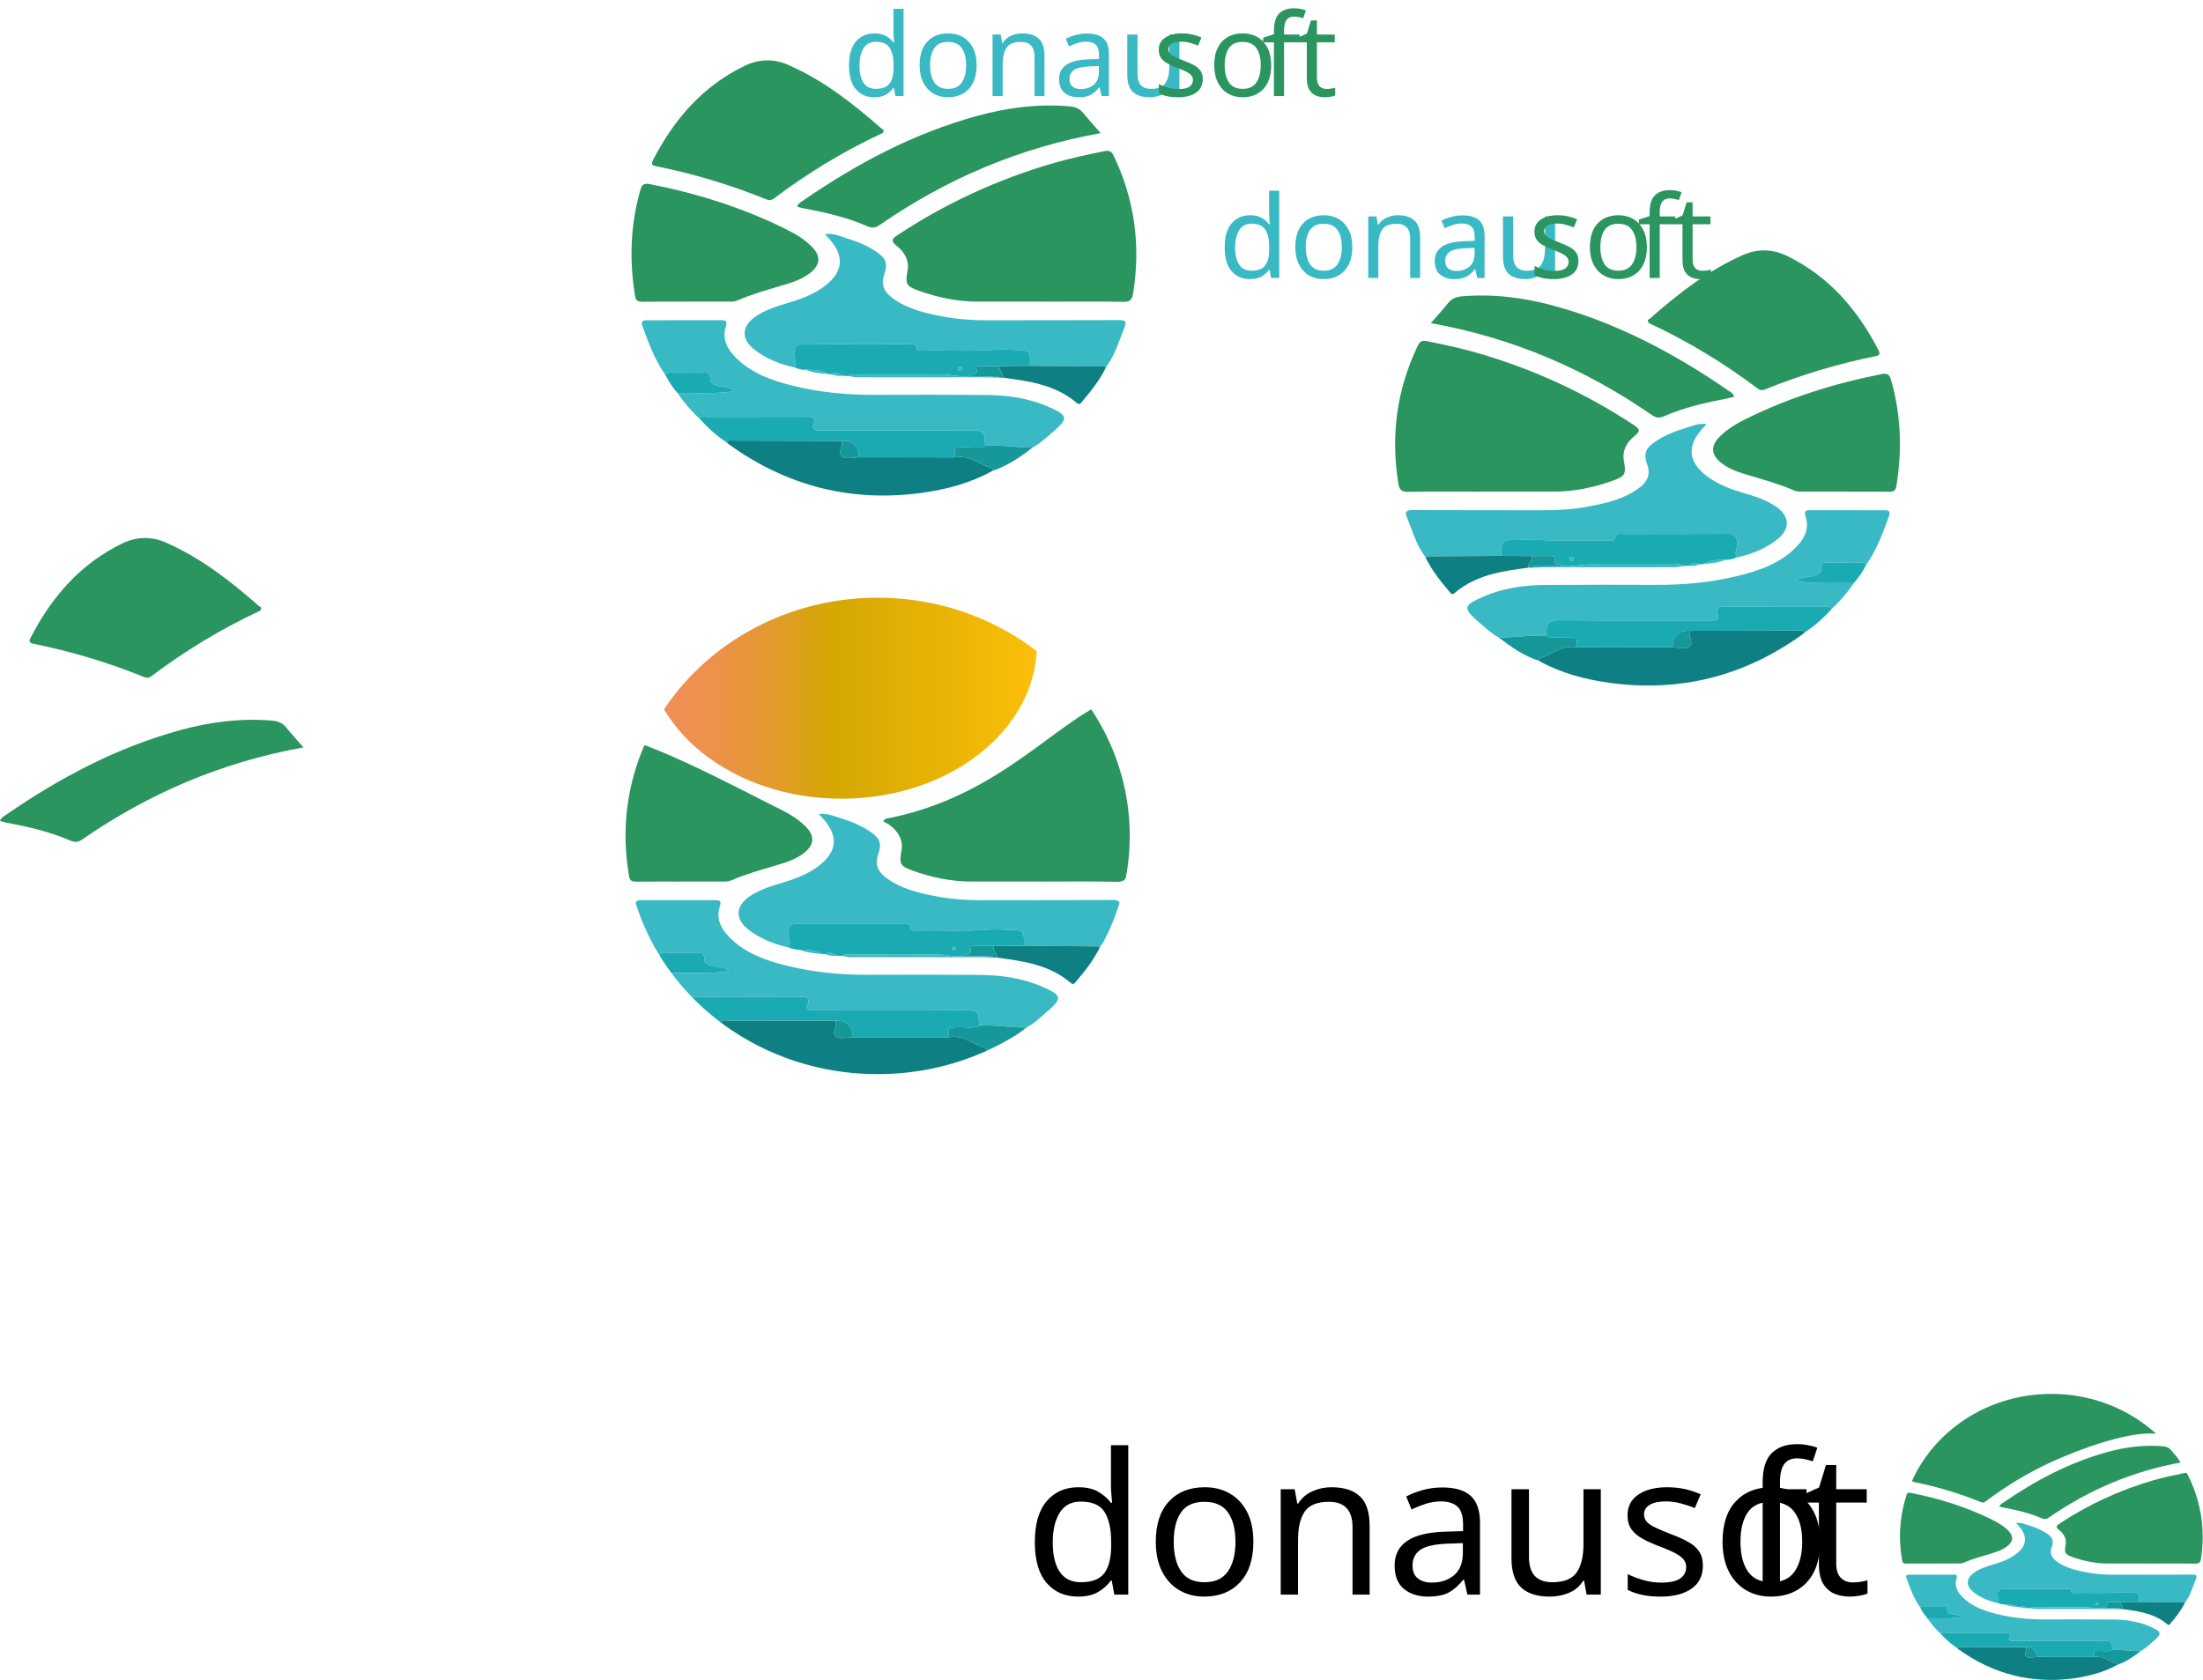
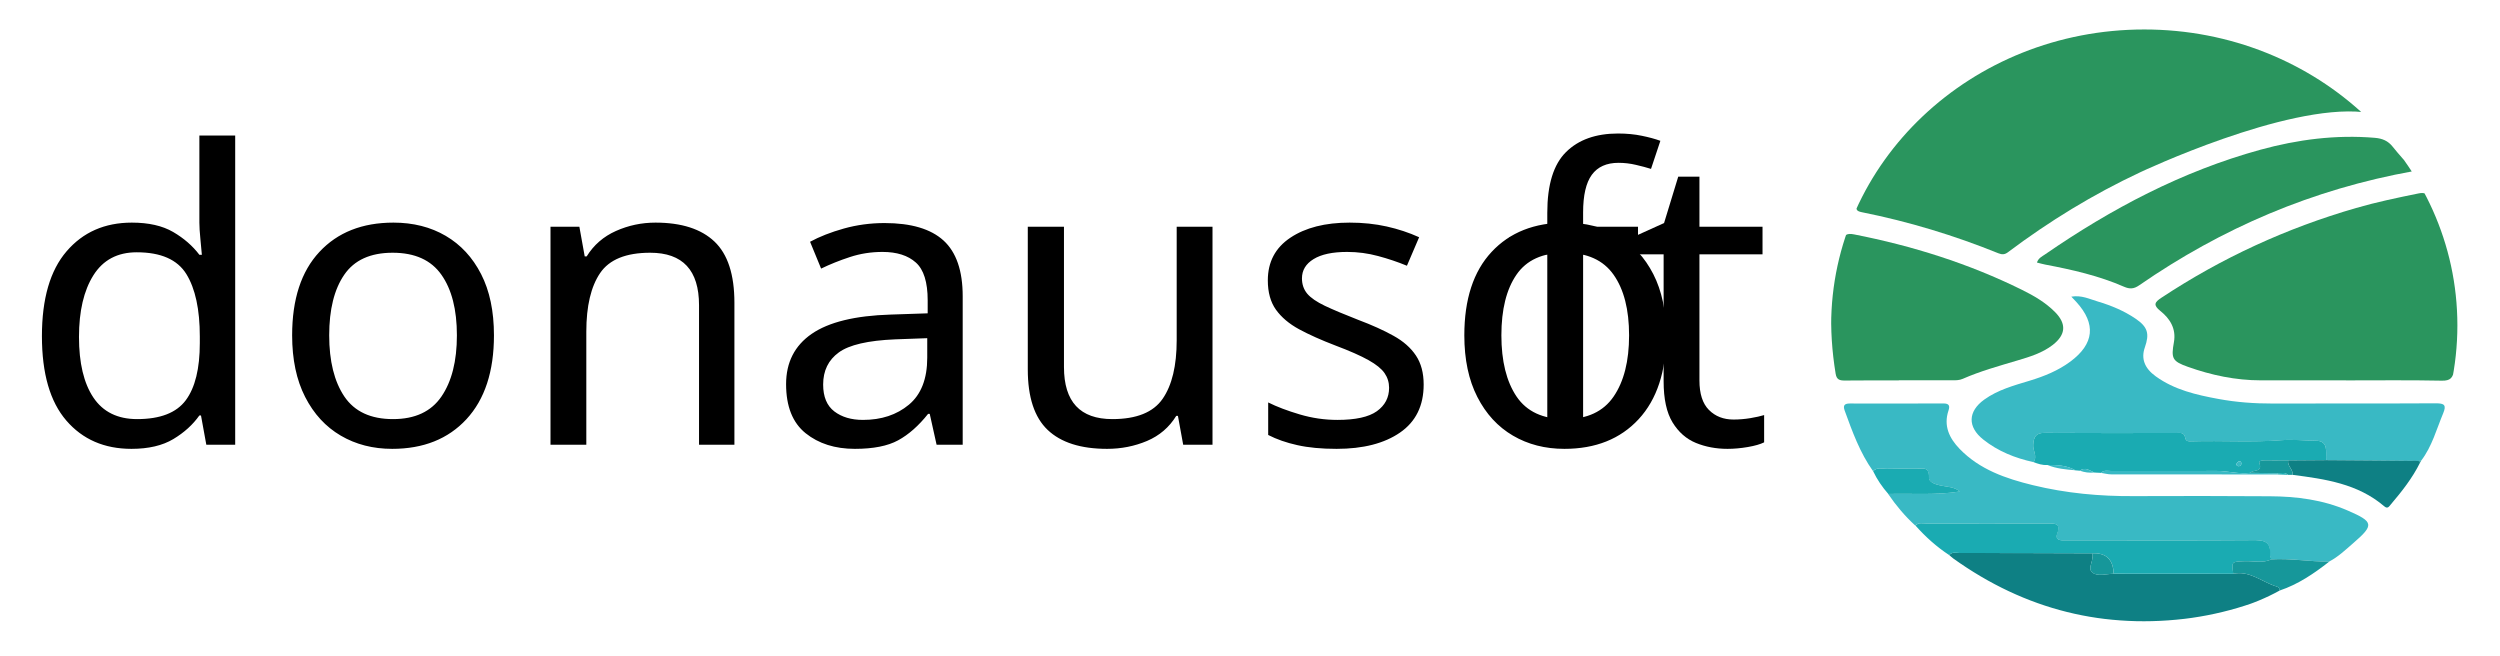
- <svg xmlns="http://www.w3.org/2000/svg" viewBox="0 0 973.96 742.91">
+ <svg xmlns="http://www.w3.org/2000/svg" id="Ebene_3" data-name="Ebene 3" viewBox="0 0 534.39 140.04">
  <defs>
    <style>
-       .cls-1, .cls-2 {
+       .cls-1 {
+         fill: none;
+       }
+ 
+       .cls-1, .cls-2, .cls-3, .cls-4, .cls-5, .cls-6 {
+         stroke-width: 0px;
+       }
+ 
+       .cls-2 {
+         fill: #2a955e;
+       }
+ 
+       .cls-3 {
+         fill: #0e8084;
+       }
+ 
+       .cls-7 {
+         clip-path: url(#clippath);
+       }
+ 
+       .cls-4 {
        fill: #39b9c4;
      }

-       .cls-3 {
-         fill: none;
+       .cls-5 {
+         fill: #1aabb2;
      }

-       .cls-3, .cls-4, .cls-5, .cls-2, .cls-6, .cls-7, .cls-8 {
-         stroke-width: 0px;
+       .cls-8 {
+         fill: #000;
+         font-family: MyriadPro-Regular, 'Myriad Pro';
+         font-size: 86.97px;
      }

      .cls-9 {
        letter-spacing: .01em;
      }

-       .cls-9, .cls-10, .cls-4, .cls-11 {
-         fill: #2a955e;
-       }
- 
-       .cls-12 {
-         clip-path: url(#clippath-1);
-       }
- 
-       .cls-10 {
-         letter-spacing: 0em;
-       }
- 
-       .cls-5 {
-         fill: #0e8084;
-       }
- 
-       .cls-13 {
-         clip-path: url(#clippath);
-       }
- 
      .cls-6 {
-         fill: #1aabb2;
-       }
- 
-       .cls-14 {
-         fill: #000;
-         font-size: 86.97px;
-       }
- 
-       .cls-14, .cls-15 {
-         font-family: MyriadPro-Regular, 'Myriad Pro';
-       }
- 
-       .cls-16 {
-         letter-spacing: .01em;
-       }
- 
-       .cls-7 {
        fill: #16979a;
-       }
- 
-       .cls-15 {
-         font-size: 50.78px;
-       }
- 
-       .cls-8 {
-         fill: url(#Unbenannter_Verlauf_10);
      }
    </style>
    <clipPath id="clippath">
-       <ellipse class="cls-3" cx="388" cy="369.67" rx="111.46" ry="105.34" />
-     </clipPath>
-     <linearGradient id="Unbenannter_Verlauf_10" data-name="Unbenannter Verlauf 10" x1="285.65" y1="285.17" x2="458.41" y2="285.17" gradientUnits="userSpaceOnUse">
-       <stop offset="0" stop-color="#f28e59" />
-       <stop offset=".09" stop-color="#f08f54" />
-       <stop offset=".2" stop-color="#eb9346" />
-       <stop offset=".32" stop-color="#e39a2f" />
-       <stop offset=".43" stop-color="#d8a30e" />
-       <stop offset=".48" stop-color="#d4a702" />
-       <stop offset="1" stop-color="#fcbf0a" />
-     </linearGradient>
-     <clipPath id="clippath-1">
-       <ellipse class="cls-3" cx="906.9" cy="679.66" rx="66.93" ry="63.25" />
+       <ellipse class="cls-1" cx="458.35" cy="69.55" rx="66.93" ry="63.25" />
    </clipPath>
  </defs>
-   <g id="Ebene_1" data-name="Ebene 1">
+   <text class="cls-8" transform="translate(4.18 95.07)">
+     <tspan x="0" y="0">donauso</tspan>
+     <tspan class="cls-9" x="317.08" y="0">f</tspan>
+     <tspan x="343.43" y="0">t</tspan>
+   </text>
+   <g class="cls-7">
    <g>
-       <path class="cls-4" d="M462.47,133.38c-10.11,0-20.22,0-30.32,0-8.95,0-17.59-1.82-25.97-4.81-5.58-1.99-5.99-3.01-4.96-8.79.84-4.76-1.4-8.36-4.83-11.09-2.65-2.12-2.03-3.11.34-4.67,21.48-14.21,44.61-24.83,69.34-31.98,7.31-2.11,14.75-3.67,22.2-5.19,1.94-.39,3.06-.12,4.06,1.96,9.31,19.4,12.03,39.67,8.64,60.86-.45,2.79-1.31,3.88-4.42,3.82-11.35-.23-22.71-.09-34.07-.09v-.02Z" />
-       <path class="cls-4" d="M390.66,57.44c0,1.51-.87,1.59-1.5,1.89-16.68,7.82-32.31,17.36-47.01,28.43-1.16.87-2.12.9-3.41.38-15.75-6.38-31.96-11.29-48.63-14.62-1.95-.39-2.28-1.05-1.42-2.71,9.27-18,21.95-32.7,40.47-41.68,6.28-3.05,12.88-3.24,19.25-.46,15.51,6.78,28.68,17.08,41.29,28.16.38.33.85.54.98.62Z" />
-       <path class="cls-2" d="M351.24,162.48c-6.54-1.42-12.63-3.85-17.91-8.04-5.64-4.48-5.49-10,.35-14.2,4.86-3.49,10.56-5.02,16.16-6.73,5.17-1.57,10.12-3.57,14.48-6.8,8.53-6.33,9.24-13.42,2.17-21.22-.48-.53-.98-1.04-1.8-1.92,3.66-.6,6.43.84,9.32,1.7,4.82,1.42,9.42,3.33,13.57,6.16,4.29,2.93,4.99,5.31,3.26,10.23-1.39,3.94-.14,7.37,3.9,10.29,6.66,4.81,14.46,6.59,22.33,8.05,6.39,1.19,12.84,1.65,19.35,1.63,19.35-.08,38.71.03,58.06-.08,2.98-.02,3.8.6,2.58,3.52-2.4,5.72-3.98,11.81-7.82,16.87-.31.04-.62.07-.94.11-10.97-.09-21.94-.17-32.9-.26-.17-2.95.98-6.95-3.82-6.95-3.95,0-7.96-.51-11.79-.19-10.73.88-21.44.1-32.15.44-.99.03-2.17.11-2.39-1.21-.38-2.27-2.1-1.74-3.5-1.75-15.49-.02-30.98.06-46.46-.07-3.25-.03-3.97,1.44-4.16,4.28-.14,2.08,1.61,4.09.12,6.15Z" />
-       <path class="cls-2" d="M294.13,165.73c-4.7-6.58-7.4-14.09-10.12-21.6-.65-1.79-.1-2.52,1.82-2.51,11.12.03,22.23.02,33.35-.02,1.95,0,2.39.77,1.8,2.54-1.82,5.42.28,9.82,3.94,13.61,7.15,7.42,16.5,10.61,26.14,12.96,11.8,2.88,23.83,3.97,35.99,3.9,16.11-.1,32.23-.04,48.34.05,9.54.05,18.9,1.24,27.78,5.09,9.22,4,9.46,5.09,1.93,11.6-2.72,2.35-5.34,4.87-8.57,6.56-6.89.1-13.73-1.24-20.63-.79-.16-.6-.49-1.21-.45-1.8.34-4.87-2.56-5.08-6.39-5.05-19.73.15-39.46.07-59.19.07-2.75,0-5.49-.02-8.24,0-1.58.01-2.6-.71-1.99-2.25,1.53-3.86-.77-3.78-3.44-3.77-14.36.05-28.72,0-43.08.04-1.31,0-2.78-.5-3.88.74-3.67-3.36-6.86-7.14-9.67-11.25,8.49-.22,17.03.49,25.5-.89-2.04-1.7-4.46-1.62-6.71-2.1-1.92-.41-4.39-1.11-4.32-2.93.15-4.02-2.35-3.05-4.47-3.07-3.49-.03-6.99-.09-10.48.03-1.66.06-3.53-.72-4.95.85Z" />
-       <path class="cls-4" d="M303.26,133.4c-6.37,0-12.73-.04-19.1.04-1.84.02-3.01-.23-3.37-2.41-2.62-15.87-2.11-31.56,2.35-47.08.66-2.31,1.56-3.04,4.18-2.53,20.78,4.08,40.82,10.36,59.83,19.76,4.25,2.1,8.38,4.5,11.75,7.91,4.14,4.19,3.83,8.06-.8,11.68-3.73,2.91-8.18,4.23-12.6,5.54-6.57,1.96-13.19,3.79-19.48,6.55-1.21.53-2.42.52-3.66.52-6.37.01-12.73,0-19.1,0Z" />
-       <path class="cls-4" d="M486.6,58.87c-36.12,6.48-68.32,20.31-97.76,40.67-1.89,1.31-3.33,1.4-5.4.5-8.96-3.92-18.45-6.07-28.02-7.88-.97-.18-1.91-.47-2.98-.74.49-1.58,1.81-2.16,2.84-2.87,23.67-16.32,48.84-29.64,76.7-37.29,13.3-3.65,26.88-5.41,40.75-4.25,2.72.23,4.69,1.07,6.37,3.18,2.23,2.81,4.68,5.44,7.5,8.68Z" />
-       <path class="cls-5" d="M438.85,208.21c-9.68,5.36-20.2,8.2-31.03,9.7-31.15,4.33-59.55-2.8-85.13-21.1-.5-.36-.95-.79-1.43-1.19.92-1.25,2.28-.79,3.45-.79,15.8.01,31.59.07,47.38.11.91,2.36-1.89,5.33.13,6.88,1.9,1.46,4.98.45,7.54.39,14.19.01,28.39.02,42.58.03,5.55-1.14,9.72,2.46,14.43,4.21.85.32,2.09.34,2.09,1.75Z" />
-       <path class="cls-6" d="M372.09,194.94c-15.79-.04-31.59-.1-47.38-.11-1.17,0-2.53-.46-3.45.79-4.51-2.94-8.46-6.51-12.04-10.52,1.1-1.24,2.57-.74,3.88-.74,14.36-.03,28.72,0,43.08-.04,2.68,0,4.98-.09,3.44,3.77-.61,1.54.41,2.27,1.99,2.25,2.75-.03,5.49,0,8.24,0,19.73,0,39.46.08,59.19-.07,3.83-.03,6.73.19,6.39,5.05-.04.59.29,1.2.45,1.8-3.07,1.47-6.32.52-9.49.65-4.68.19-4.68.06-4.06,4.48-14.19-.01-28.39-.02-42.58-.03q-.23-7.62-7.67-7.27Z" />
-       <path class="cls-6" d="M351.24,162.48c1.49-2.06-.26-4.07-.12-6.15.19-2.84.91-4.3,4.16-4.28,15.49.13,30.98.05,46.46.07,1.4,0,3.12-.52,3.5,1.75.22,1.33,1.4,1.25,2.39,1.21,10.71-.34,21.42.44,32.15-.44,3.83-.31,7.84.2,11.79.19,4.8,0,3.65,4,3.82,6.95-4.49.03-8.99.07-13.48.1-2.74-.01-5.48-.04-8.22-.03-.85,0-2.38.08-2.07.94,1.27,3.51-2.29,2.23-3.19,3.51-4.01.55-7.91-.68-11.89-.68-12.47.01-24.95-.01-37.42.03-1.32,0-2.77-.49-3.91.66-.77-.04-1.55-.08-2.32-.12-1.67-.64-3.24-2.14-5.18-.64-.52-.04-1.04-.09-1.56-.13-3.12-1.84-6.57-1.9-10.04-1.92-1.72.14-3.3-.42-4.87-1.01ZM424.33,163.95c.52-.08.87-.39.9-.9.03-.52-.29-.99-.81-.85-.38.1-.82.54-.92.92-.15.52.31.8.84.83Z" />
-       <path class="cls-5" d="M441.92,161.89c4.49-.03,8.99-.07,13.48-.1,10.97.09,21.94.17,32.9.26.19.2.37.4.56.61-2.72,5.51-6.49,10.29-10.45,14.93-.63.73-1.11,1.68-2.35.62-9.4-8.03-21-9.68-32.64-11.18.38-1.97-1.99-3.14-1.49-5.14Z" />
-       <path class="cls-7" d="M422.33,202.24c-.62-4.42-.62-4.29,4.06-4.48,3.16-.13,6.42.82,9.49-.65,6.9-.45,13.74.89,20.63.79-5.42,4.23-11.06,8.1-17.66,10.3,0-1.41-1.24-1.43-2.09-1.75-4.71-1.75-8.88-5.36-14.43-4.21Z" />
-       <path class="cls-6" d="M294.13,165.73c1.42-1.57,3.29-.79,4.95-.85,3.49-.12,6.99-.06,10.48-.03,2.12.02,4.62-.95,4.47,3.07-.07,1.82,2.4,2.52,4.32,2.93,2.25.48,4.67.4,6.71,2.1-8.47,1.38-17.01.67-25.5.89-2.16-2.47-3.99-5.15-5.42-8.11Z" />
-       <path class="cls-2" d="M375.21,166.3c1.15-1.14,2.6-.65,3.91-.66,12.47-.04,24.95-.01,37.42-.03,3.98,0,7.88,1.22,11.89.68,3.23.05,6.46.1,9.69.14.02.14.02.29.02.43-19.75,0-39.5,0-59.25-.03-1.23,0-2.45-.35-3.68-.54Z" />
-       <path class="cls-7" d="M438.11,166.44c-3.23-.05-6.46-.1-9.69-.14.9-1.28,4.46,0,3.19-3.51-.31-.86,1.23-.93,2.07-.94,2.74,0,5.48.02,8.22.03-.5,2,1.88,3.17,1.49,5.14-.54,0-1.07-.02-1.61-.02-1.1-1.04-2.44-.53-3.69-.57Z" />
-       <path class="cls-2" d="M356.11,163.49c3.46.02,6.92.09,10.04,1.92-3.41-.28-6.82-.58-10.04-1.92Z" />
-       <path class="cls-2" d="M367.71,165.54c1.94-1.5,3.5,0,5.18.64-1.78.21-3.5-.03-5.18-.64Z" />
-       <path class="cls-6" d="M438.11,166.44c1.25.04,2.59-.48,3.69.57-1.22-.05-2.45-.09-3.67-.14,0-.14,0-.29-.02-.43Z" />
-       <path class="cls-7" d="M488.85,162.65c-.19-.2-.37-.41-.56-.61.31-.04.62-.07.94-.11-.13.24-.25.48-.38.72Z" />
-       <path class="cls-7" d="M372.09,194.94q7.44-.34,7.67,7.27c-2.56.06-5.64,1.07-7.54-.39-2.02-1.55.78-4.53-.13-6.88Z" />
-       <path class="cls-2" d="M424.33,163.95c-.53-.04-.99-.31-.84-.83.1-.38.55-.82.92-.92.52-.14.84.33.81.85-.03.52-.38.82-.9.91Z" />
-       <text class="cls-15" transform="translate(372.55 42.5)">
-         <tspan class="cls-1" x="0" y="0">donau</tspan>
-         <tspan class="cls-10" x="137.15" y="0">so</tspan>
-         <tspan class="cls-9" x="185.14" y="0">f</tspan>
-         <tspan class="cls-11" x="200.53" y="0">t</tspan>
-       </text>
-     </g>
-   </g>
-   <g id="Ebene_4" data-name="Ebene 4">
-     <g>
-       <path class="cls-4" d="M656.69,217.4c10.11,0,20.22,0,30.32,0,8.95,0,17.59-1.82,25.97-4.81,5.58-1.99,5.99-3.01,4.96-8.79-.84-4.76,1.4-8.36,4.83-11.09,2.65-2.12,2.03-3.11-.34-4.67-21.48-14.21-44.61-24.83-69.34-31.98-7.31-2.11-14.75-3.67-22.2-5.19-1.94-.39-3.06-.12-4.06,1.96-9.31,19.4-12.03,39.67-8.64,60.86.45,2.79,1.31,3.88,4.42,3.82,11.35-.23,22.71-.09,34.07-.09v-.02Z" />
-       <path class="cls-4" d="M728.51,141.47c0,1.51.87,1.59,1.5,1.89,16.68,7.82,32.31,17.36,47.01,28.43,1.16.87,2.12.9,3.41.38,15.75-6.38,31.96-11.29,48.63-14.62,1.95-.39,2.28-1.05,1.42-2.71-9.27-18-21.95-32.7-40.47-41.68-6.28-3.05-12.88-3.24-19.25-.46-15.51,6.78-28.68,17.08-41.29,28.16-.38.33-.85.54-.98.62Z" />
-       <path class="cls-2" d="M767.93,246.5c6.54-1.42,12.63-3.85,17.91-8.04,5.64-4.48,5.49-10-.35-14.2-4.86-3.49-10.56-5.02-16.16-6.73-5.17-1.57-10.12-3.57-14.48-6.8-8.53-6.33-9.24-13.42-2.17-21.22.48-.53.98-1.04,1.8-1.92-3.66-.6-6.43.84-9.32,1.7-4.82,1.42-9.42,3.33-13.57,6.16-4.29,2.93-4.99,5.31-3.26,10.23,1.39,3.94.14,7.37-3.9,10.29-6.66,4.81-14.46,6.59-22.33,8.05-6.39,1.19-12.84,1.65-19.35,1.63-19.35-.08-38.71.03-58.06-.08-2.98-.02-3.8.6-2.58,3.52,2.4,5.72,3.98,11.81,7.82,16.87.31.04.62.07.94.11,10.97-.09,21.94-.17,32.9-.26.17-2.95-.98-6.95,3.82-6.95,3.95,0,7.96-.51,11.79-.19,10.73.88,21.44.1,32.15.44.99.03,2.17.11,2.39-1.21.38-2.27,2.1-1.74,3.5-1.75,15.49-.02,30.98.06,46.46-.07,3.25-.03,3.97,1.44,4.16,4.28.14,2.08-1.61,4.09-.12,6.15Z" />
-       <path class="cls-2" d="M825.04,249.75c4.7-6.58,7.4-14.09,10.12-21.6.65-1.79.1-2.52-1.82-2.51-11.12.03-22.23.02-33.35-.02-1.95,0-2.39.77-1.8,2.54,1.82,5.42-.28,9.82-3.94,13.61-7.15,7.42-16.5,10.61-26.14,12.96-11.8,2.88-23.83,3.97-35.99,3.9-16.11-.1-32.23-.04-48.34.05-9.54.05-18.9,1.24-27.78,5.09-9.22,4-9.46,5.09-1.93,11.6,2.72,2.35,5.34,4.87,8.57,6.56,6.89.1,13.73-1.24,20.63-.79.16-.6.49-1.21.45-1.8-.34-4.87,2.56-5.08,6.39-5.05,19.73.15,39.46.07,59.19.07,2.75,0,5.49-.02,8.24,0,1.58.01,2.6-.71,1.99-2.25-1.53-3.86.77-3.78,3.44-3.77,14.36.05,28.72,0,43.08.04,1.31,0,2.78-.5,3.88.74,3.67-3.36,6.86-7.14,9.67-11.25-8.49-.22-17.03.49-25.5-.89,2.04-1.7,4.46-1.62,6.71-2.1,1.92-.41,4.39-1.11,4.32-2.93-.15-4.02,2.35-3.05,4.47-3.07,3.49-.03,6.99-.09,10.48.03,1.66.06,3.53-.72,4.95.85Z" />
-       <path class="cls-4" d="M815.91,217.42c6.37,0,12.73-.04,19.1.04,1.84.02,3.01-.23,3.37-2.41,2.62-15.87,2.11-31.56-2.35-47.08-.66-2.31-1.56-3.04-4.18-2.53-20.78,4.08-40.82,10.36-59.83,19.76-4.25,2.1-8.38,4.5-11.75,7.91-4.14,4.19-3.83,8.06.8,11.68,3.73,2.91,8.18,4.23,12.6,5.54,6.57,1.96,13.19,3.79,19.48,6.55,1.21.53,2.42.52,3.66.52,6.37.01,12.73,0,19.1,0Z" />
-       <path class="cls-4" d="M632.57,142.89c36.12,6.48,68.32,20.31,97.76,40.67,1.89,1.31,3.33,1.4,5.4.5,8.96-3.92,18.45-6.07,28.02-7.88.97-.18,1.91-.47,2.98-.74-.49-1.58-1.81-2.16-2.84-2.87-23.67-16.32-48.84-29.64-76.7-37.29-13.3-3.65-26.88-5.41-40.75-4.25-2.72.23-4.69,1.07-6.37,3.18-2.23,2.81-4.68,5.44-7.5,8.68Z" />
-       <path class="cls-5" d="M680.32,292.23c9.68,5.36,20.2,8.2,31.03,9.7,31.15,4.33,59.55-2.8,85.13-21.1.5-.36.95-.79,1.43-1.19-.92-1.25-2.28-.79-3.45-.79-15.8.01-31.59.07-47.38.11-.91,2.36,1.89,5.33-.13,6.88-1.9,1.46-4.98.45-7.54.39-14.19.01-28.39.02-42.58.03-5.55-1.14-9.72,2.46-14.43,4.21-.85.32-2.09.34-2.09,1.75Z" />
-       <path class="cls-6" d="M747.08,278.96c15.79-.04,31.59-.1,47.38-.11,1.17,0,2.53-.46,3.45.79,4.51-2.94,8.46-6.51,12.04-10.52-1.1-1.24-2.57-.74-3.88-.74-14.36-.03-28.72,0-43.08-.04-2.68,0-4.98-.09-3.44,3.77.61,1.54-.41,2.27-1.99,2.25-2.75-.03-5.49,0-8.24,0-19.73,0-39.46.08-59.19-.07-3.83-.03-6.73.19-6.39,5.05.04.59-.29,1.2-.45,1.8,3.07,1.47,6.32.52,9.49.65,4.68.19,4.68.06,4.06,4.48,14.19-.01,28.39-.02,42.58-.03q.23-7.62,7.67-7.27Z" />
-       <path class="cls-6" d="M763.06,247.51c-3.46.02-6.92.09-10.04,1.92-.52.04-1.04.09-1.56.13-1.94-1.5-3.5,0-5.18.64-.77.04-1.55.08-2.32.12-1.15-1.14-2.6-.65-3.91-.66-12.47-.04-24.95-.01-37.42-.03-3.98,0-7.88,1.22-11.89.68-.9-1.28-4.46,0-3.19-3.51.31-.86-1.23-.93-2.07-.94-2.74,0-5.48.02-8.22.03-4.49-.03-8.99-.07-13.48-.1.17-2.95-.98-6.95,3.82-6.95,3.95,0,7.96-.51,11.79-.19,10.73.88,21.44.1,32.15.44.99.03,2.17.11,2.39-1.21.38-2.27,2.1-1.74,3.5-1.75,15.49-.02,30.98.06,46.46-.07,3.25-.03,3.97,1.44,4.16,4.28.14,2.08-1.61,4.09-.12,6.15-1.57.59-3.15,1.15-4.87,1.01ZM695.67,247.14c-.1-.38-.55-.82-.92-.92-.52-.14-.84.33-.81.85.03.52.38.82.9.9.53-.04.98-.31.84-.83Z" />
-       <path class="cls-5" d="M677.25,245.91c-4.49-.03-8.99-.07-13.48-.1-10.97.09-21.94.17-32.9.26-.19.2-.37.4-.56.61,2.72,5.51,6.49,10.29,10.45,14.93.63.73,1.11,1.68,2.35.62,9.4-8.03,21-9.68,32.64-11.18-.38-1.97,1.99-3.14,1.49-5.14Z" />
-       <path class="cls-7" d="M696.83,286.26c.62-4.42.62-4.29-4.06-4.48-3.16-.13-6.42.82-9.49-.65-6.9-.45-13.74.89-20.63.79,5.42,4.23,11.06,8.1,17.66,10.3,0-1.41,1.24-1.43,2.09-1.75,4.71-1.75,8.88-5.36,14.43-4.21Z" />
-       <path class="cls-6" d="M825.04,249.75c-1.42-1.57-3.29-.79-4.95-.85-3.49-.12-6.99-.06-10.48-.03-2.12.02-4.62-.95-4.47,3.07.07,1.82-2.4,2.52-4.32,2.93-2.25.48-4.67.4-6.71,2.1,8.47,1.38,17.01.67,25.5.89,2.16-2.47,3.99-5.15,5.42-8.11Z" />
-       <path class="cls-2" d="M743.96,250.32c-1.15-1.14-2.6-.65-3.91-.66-12.47-.04-24.95-.01-37.42-.03-3.98,0-7.88,1.22-11.89.68-3.23.05-6.46.1-9.69.14-.02.14-.02.29-.02.43,19.75,0,39.5,0,59.25-.03,1.23,0,2.45-.35,3.68-.54Z" />
-       <path class="cls-7" d="M681.05,250.46c3.23-.05,6.46-.1,9.69-.14-.9-1.28-4.46,0-3.19-3.51.31-.86-1.23-.93-2.07-.94-2.74,0-5.48.02-8.22.03.5,2-1.88,3.17-1.49,5.14.54,0,1.07-.02,1.61-.02,1.1-1.04,2.44-.53,3.69-.57Z" />
-       <path class="cls-2" d="M763.06,247.51c-3.46.02-6.92.09-10.04,1.92,3.41-.28,6.82-.58,10.04-1.92Z" />
-       <path class="cls-2" d="M751.46,249.56c-1.94-1.5-3.5,0-5.18.64,1.78.21,3.5-.03,5.18-.64Z" />
-       <path class="cls-6" d="M681.05,250.46c-1.25.04-2.59-.48-3.69.57,1.22-.05,2.45-.09,3.67-.14,0-.14,0-.29.02-.43Z" />
-       <path class="cls-7" d="M630.31,246.67c.19-.2.37-.41.56-.61-.31-.04-.62-.07-.94-.11.13.24.25.48.38.72Z" />
-       <path class="cls-7" d="M747.08,278.96q-7.44-.34-7.67,7.27c2.56.06,5.64,1.07,7.54-.39,2.02-1.55-.78-4.53.13-6.88Z" />
-       <path class="cls-2" d="M694.83,247.97c.53-.04.99-.31.84-.83-.1-.38-.55-.82-.92-.92-.52-.14-.84.33-.81.85.03.52.38.82.9.91Z" />
-     </g>
-     <text class="cls-15" transform="translate(538.64 122.92)">
-       <tspan class="cls-1" x="0" y="0">donau</tspan>
-       <tspan class="cls-10" x="137.15" y="0">so</tspan>
-       <tspan class="cls-9" x="185.14" y="0">f</tspan>
-       <tspan class="cls-11" x="200.53" y="0">t</tspan>
-     </text>
-   </g>
-   <g id="Ebene_2" data-name="Ebene 2">
-     <path class="cls-4" d="M115.5,268.66c0,1.51-.87,1.59-1.5,1.89-16.68,7.82-32.31,17.36-47.01,28.43-1.16.87-2.12.9-3.41.38-15.75-6.38-31.96-11.29-48.63-14.62-1.95-.39-2.28-1.05-1.42-2.71,9.27-18,21.95-32.7,40.47-41.68,6.28-3.05,12.88-3.24,19.25-.46,15.51,6.78,28.68,17.08,41.29,28.16.38.33.85.54.98.62Z" />
-     <path class="cls-4" d="M134.16,330.53c-36.12,6.48-68.32,20.31-97.76,40.67-1.89,1.31-3.33,1.4-5.4.5-8.96-3.92-18.45-6.07-28.02-7.88-.97-.18-1.91-.47-2.98-.74.49-1.58,1.81-2.16,2.84-2.87,23.67-16.32,48.84-29.64,76.7-37.29,13.3-3.65,26.88-5.41,40.75-4.25,2.72.23,4.69,1.07,6.37,3.18,2.23,2.81,4.68,5.44,7.5,8.68Z" />
-     <g class="cls-13">
-       <g>
-         <ellipse class="cls-8" cx="372.03" cy="285.17" rx="86.38" ry="68.04" />
-         <path class="cls-4" d="M459.79,389.84c-10.11,0-20.22,0-30.32,0-8.95,0-17.59-1.82-25.97-4.81-5.58-1.99-5.99-3.01-4.96-8.79.84-4.76-1.4-8.36-4.83-11.09-2.65-2.12-4.4-1.54-2.03-3.11,51.78-9.71,77.24-46.16,101.97-53.31,36.08-49.49-7.67,13.85-.22,12.33,1.94-.39-4.78,2.13-3.78,4.21,9.31,19.4,12.03,39.67,8.64,60.86-.45,2.79-1.31,3.88-4.42,3.82-11.35-.23-22.71-.09-34.07-.09v-.02Z" />
-         <path class="cls-2" d="M348.56,418.94c-6.54-1.42-12.63-3.85-17.91-8.04-5.64-4.48-5.49-10,.35-14.2,4.86-3.49,10.56-5.02,16.16-6.73,5.17-1.57,10.12-3.57,14.48-6.8,8.53-6.33,9.24-13.42,2.17-21.22-.48-.53-.98-1.04-1.8-1.92,3.66-.6,6.43.84,9.32,1.7,4.82,1.42,9.42,3.33,13.57,6.16,4.29,2.93,4.99,5.31,3.26,10.23-1.39,3.94-.14,7.37,3.9,10.29,6.66,4.81,14.46,6.59,22.33,8.05,6.39,1.19,12.84,1.65,19.35,1.63,19.35-.08,38.71.03,58.06-.08,2.98-.02,3.8.6,2.58,3.52-2.4,5.72-3.98,11.81-7.82,16.87-.31.04-.62.07-.94.11-10.97-.09-21.94-.17-32.9-.26-.17-2.95.98-6.95-3.82-6.95-3.95,0-7.96-.51-11.79-.19-10.73.88-21.44.1-32.15.44-.99.03-2.17.11-2.39-1.21-.38-2.27-2.1-1.74-3.5-1.75-15.49-.02-30.98.06-46.46-.07-3.25-.03-3.97,1.44-4.16,4.28-.14,2.08,1.61,4.09.12,6.15Z" />
-         <path class="cls-2" d="M291.45,422.2c-4.7-6.58-7.4-14.09-10.12-21.6-.65-1.79-.1-2.52,1.82-2.51,11.12.03,22.23.02,33.35-.02,1.95,0,2.39.77,1.8,2.54-1.82,5.42.28,9.82,3.94,13.61,7.15,7.42,16.5,10.61,26.14,12.96,11.8,2.88,23.83,3.97,35.99,3.9,16.11-.1,32.23-.04,48.34.05,9.54.05,18.9,1.24,27.78,5.09,9.22,4,9.46,5.09,1.93,11.6-2.72,2.35-5.34,4.87-8.57,6.56-6.89.1-13.73-1.24-20.63-.79-.16-.6-.49-1.21-.45-1.8.34-4.87-2.56-5.08-6.39-5.05-19.73.15-39.46.07-59.19.07-2.75,0-5.49-.02-8.24,0-1.58.01-2.6-.71-1.99-2.25,1.53-3.86-.77-3.78-3.44-3.77-14.36.05-28.72,0-43.08.04-1.31,0-2.78-.5-3.88.74-3.67-3.36-6.86-7.14-9.67-11.25,8.49-.22,17.03.49,25.5-.89-2.04-1.7-4.46-1.62-6.71-2.1-1.92-.41-4.39-1.11-4.32-2.93.15-4.02-2.35-3.05-4.47-3.07-3.49-.03-6.99-.09-10.48.03-1.66.06-3.53-.72-4.95.85Z" />
-         <path class="cls-4" d="M300.58,389.86c-6.37,0-12.73-.04-19.1.04-1.84.02-3.01-.23-3.37-2.41-2.62-15.87-2.11-31.56,2.35-47.08.66-2.31-13.81-16.12-11.18-15.61,20.78,4.08,56.19,23.45,75.19,32.84,4.25,2.1,8.38,4.5,11.75,7.91,4.14,4.19,3.83,8.06-.8,11.68-3.73,2.91-8.18,4.23-12.6,5.54-6.57,1.96-13.19,3.79-19.48,6.55-1.21.53-2.42.52-3.66.52-6.37.01-12.73,0-19.1,0Z" />
-         <path class="cls-5" d="M436.17,464.67c-9.68,5.36-20.2,8.2-31.03,9.7-31.15,4.33-59.55-2.8-85.13-21.1-.5-.36-.95-.79-1.43-1.19.92-1.25,2.28-.79,3.45-.79,15.8.01,31.59.07,47.38.11.91,2.36-1.89,5.33.13,6.88,1.9,1.46,4.98.45,7.54.39,14.19.01,28.39.02,42.58.03,5.55-1.14,9.72,2.46,14.43,4.21.85.32,2.09.34,2.09,1.75Z" />
-         <path class="cls-6" d="M369.41,451.4c-15.79-.04-31.59-.1-47.38-.11-1.17,0-2.53-.46-3.45.79-4.51-2.94-8.46-6.51-12.04-10.52,1.1-1.24,2.57-.74,3.88-.74,14.36-.03,28.72,0,43.08-.04,2.68,0,4.98-.09,3.44,3.77-.61,1.54.41,2.27,1.99,2.25,2.75-.03,5.49,0,8.24,0,19.73,0,39.46.08,59.19-.07,3.83-.03,6.73.19,6.39,5.05-.04.59.29,1.2.45,1.8-3.07,1.47-6.32.52-9.49.65-4.68.19-4.68.06-4.06,4.48-14.19-.01-28.39-.02-42.58-.03q-.23-7.62-7.67-7.27Z" />
-         <path class="cls-5" d="M439.24,418.35c4.49-.03,8.99-.07,13.48-.1,10.97.09,21.94.17,32.9.26.19.2.37.4.56.61-2.72,5.51-6.49,10.29-10.45,14.93-.63.73-1.11,1.68-2.35.62-9.4-8.03-21-9.68-32.64-11.18.38-1.97-1.99-3.14-1.49-5.14Z" />
-         <path class="cls-7" d="M419.65,458.71c-.62-4.42-.62-4.29,4.06-4.48,3.16-.13,6.42.82,9.49-.65,6.9-.45,13.74.89,20.63.79-5.42,4.23-11.06,8.1-17.66,10.3,0-1.41-1.24-1.43-2.09-1.75-4.71-1.75-8.88-5.36-14.43-4.21Z" />
-         <path class="cls-6" d="M291.45,422.2c1.42-1.57,3.29-.79,4.95-.85,3.49-.12,6.99-.06,10.48-.03,2.12.02,4.62-.95,4.47,3.07-.07,1.82,2.4,2.52,4.32,2.93,2.25.48,4.67.4,6.71,2.1-8.47,1.38-17.01.67-25.5.89-2.16-2.47-3.99-5.15-5.42-8.11Z" />
-         <path class="cls-2" d="M372.53,422.76c1.15-1.14,2.6-.65,3.91-.66,12.47-.04,24.95-.01,37.42-.03,3.98,0,7.88,1.22,11.89.68,3.23.05,6.46.1,9.69.14.02.14.02.29.02.43-19.75,0-39.5,0-59.25-.03-1.23,0-2.45-.35-3.68-.54Z" />
-         <path class="cls-7" d="M435.44,422.9c-3.23-.05-6.46-.1-9.69-.14.9-1.28,4.46,0,3.19-3.51-.31-.86,1.23-.93,2.07-.94,2.74,0,5.48.02,8.22.03-.5,2,1.88,3.17,1.49,5.14-.54,0-1.07-.02-1.61-.02-1.1-1.04-2.44-.53-3.69-.57Z" />
-         <path class="cls-2" d="M353.43,419.95c3.46.02,6.92.09,10.04,1.92-3.41-.28-6.82-.58-10.04-1.92Z" />
-         <path class="cls-2" d="M365.03,422c1.94-1.5,3.5,0,5.18.64-1.78.21-3.5-.03-5.18-.64Z" />
-         <path class="cls-6" d="M435.44,422.9c1.25.04,2.59-.48,3.69.57-1.22-.05-2.45-.09-3.67-.14,0-.14,0-.29-.02-.43Z" />
-         <path class="cls-7" d="M486.17,419.11c-.19-.2-.37-.41-.56-.61.31-.04.62-.07.94-.11-.13.24-.25.48-.38.72Z" />
-         <path class="cls-7" d="M369.41,451.4q7.44-.34,7.67,7.27c-2.56.06-5.64,1.07-7.54-.39-2.02-1.55.78-4.53-.13-6.88Z" />
-         <path class="cls-2" d="M421.65,420.41c-.53-.04-.99-.31-.84-.83.1-.38.55-.82.92-.92.52-.14.84.33.81.85-.03.52-.38.82-.9.91Z" />
-       </g>
-     </g>
-     <path class="cls-6" d="M348.56,418.94c1.49-2.06-.26-4.07-.12-6.15.19-2.84.91-4.3,4.16-4.28,15.49.13,30.98.05,46.46.07,1.4,0,3.12-.52,3.5,1.75.22,1.33,1.4,1.25,2.39,1.21,10.71-.34,21.42.44,32.15-.44,3.83-.31,7.84.2,11.79.19,4.8,0,3.65,4,3.82,6.95-4.49.03-8.99.07-13.48.1-2.74-.01-5.48-.04-8.22-.03-.85,0-2.38.08-2.07.94,1.27,3.51-2.29,2.23-3.19,3.51-4.01.55-7.91-.68-11.89-.68-12.47.01-24.95-.01-37.42.03-1.32,0-2.77-.49-3.91.66-.77-.04-1.55-.08-2.32-.12-1.67-.64-3.24-2.14-5.18-.64-.52-.04-1.04-.09-1.56-.13-3.12-1.84-6.57-1.9-10.04-1.92-1.72.14-3.3-.42-4.87-1.01ZM421.65,420.41c.52-.08.87-.39.9-.9.03-.52-.29-.99-.81-.85-.38.1-.82.54-.92.92-.15.52.31.8.84.83Z" />
-   </g>
-   <g id="Ebene_3" data-name="Ebene 3">
-     <text class="cls-14" transform="translate(452.72 705.18)">
-       <tspan x="0" y="0">donauso</tspan>
-       <tspan class="cls-16" x="317.08" y="0">f</tspan>
-       <tspan x="343.43" y="0">t</tspan>
-     </text>
-     <g class="cls-12">
-       <g>
-         <path class="cls-4" d="M950.01,691.42c-6.07,0-12.14,0-18.21,0-5.38,0-10.56-1.1-15.59-2.89-3.35-1.19-3.6-1.8-2.98-5.28.51-2.86-.84-5.02-2.9-6.66-1.59-1.27-1.22-1.87.2-2.81,12.9-8.53,26.79-14.91,41.64-19.2,4.39-1.27,8.85-2.2,13.33-3.11,1.17-.24,1.84-.07,2.44,1.18,5.59,11.65,7.22,23.82,5.19,36.55-.27,1.68-.79,2.33-2.65,2.29-6.82-.14-13.64-.06-20.45-.06h0Z" />
-         <path class="cls-4" d="M953.73,634.08c-16.66-1.78-47.35,12.69-47.73,12.87-10.01,4.69-19.4,10.43-28.23,17.07-.7.53-1.27.54-2.05.23-9.46-3.83-19.19-6.78-29.2-8.78-1.17-.23-1.37-.63-.86-1.63,5.57-10.81,7.99-23.16,19.11-28.55,3.77-1.83,13.27-10.56,17.1-8.88,9.32-5.95,28.72-6.5,36.29.16,2.27-5.09,49.12,18.71,35.56,17.52Z" />
-         <path class="cls-2" d="M883.22,708.89c-3.92-.85-7.58-2.31-10.75-4.83-3.39-2.69-3.3-6,.21-8.53,2.92-2.1,6.34-3.02,9.7-4.04,3.1-.94,6.08-2.14,8.7-4.08,5.12-3.8,5.55-8.06,1.3-12.74-.29-.32-.59-.63-1.08-1.15,2.2-.36,3.86.51,5.6,1.02,2.89.86,5.65,2,8.15,3.7,2.58,1.76,3,3.19,1.96,6.14-.83,2.37-.09,4.43,2.34,6.18,4,2.89,8.68,3.96,13.41,4.83,3.83.71,7.71.99,11.62.98,11.62-.05,23.24.02,34.86-.05,1.79,0,2.28.36,1.55,2.12-1.44,3.44-2.39,7.09-4.7,10.13-.19.02-.37.04-.56.07-6.59-.05-13.17-.1-19.76-.15-.11-1.77.59-4.18-2.29-4.17-2.37,0-4.78-.3-7.08-.12-6.44.53-12.87.06-19.31.26-.59.02-1.3.07-1.44-.73-.23-1.36-1.26-1.05-2.1-1.05-9.3-.01-18.6.03-27.9-.04-1.95-.02-2.39.87-2.5,2.57-.08,1.25.97,2.46.07,3.69Z" />
-         <path class="cls-2" d="M848.93,710.84c-2.82-3.95-4.44-8.46-6.08-12.97-.39-1.08-.06-1.51,1.09-1.51,6.67.02,13.35.01,20.02-.01,1.17,0,1.44.46,1.08,1.52-1.09,3.26.17,5.89,2.36,8.17,4.29,4.45,9.91,6.37,15.69,7.78,7.09,1.73,14.31,2.39,21.61,2.34,9.67-.06,19.35-.02,29.02.03,5.73.03,11.35.74,16.68,3.06,5.54,2.4,5.68,3.06,1.16,6.96-1.63,1.41-3.2,2.92-5.15,3.94-4.14.06-8.24-.75-12.39-.47-.1-.36-.29-.73-.27-1.08.2-2.92-1.54-3.05-3.84-3.03-11.85.09-23.69.04-35.54.04-1.65,0-3.3-.01-4.95,0-.95,0-1.56-.43-1.2-1.35.92-2.32-.46-2.27-2.07-2.26-8.62.03-17.25,0-25.87.02-.79,0-1.67-.3-2.33.44-2.21-2.02-4.12-4.29-5.8-6.76,5.1-.13,10.23.29,15.31-.53-1.22-1.02-2.68-.97-4.03-1.26-1.15-.25-2.63-.67-2.59-1.76.09-2.42-1.41-1.83-2.68-1.84-2.1-.02-4.2-.05-6.29.02-1,.03-2.12-.43-2.97.51Z" />
-         <path class="cls-4" d="M854.41,691.43c-3.82,0-7.65-.03-11.47.02-1.11.01-1.81-.14-2.02-1.45-1.57-9.53-1.27-18.95,1.41-28.27.4-1.39.94-1.83,2.51-1.52,12.48,2.45,24.51,6.22,35.92,11.86,2.55,1.26,5.03,2.7,7.06,4.75,2.49,2.52,2.3,4.84-.48,7.01-2.24,1.74-4.91,2.54-7.56,3.33-3.95,1.18-7.92,2.27-11.7,3.93-.73.32-1.45.31-2.2.31-3.82,0-7.65,0-11.47,0Z" />
-         <path class="cls-4" d="M964.5,646.68c-21.69,3.89-41.02,12.2-58.7,24.42-1.13.78-2,.84-3.24.3-5.38-2.35-11.08-3.64-16.82-4.73-.58-.11-1.15-.28-1.79-.44.3-.95,1.09-1.3,1.7-1.72,14.21-9.8,29.33-17.79,46.05-22.39,7.99-2.19,16.14-3.25,24.47-2.55,1.63.14,2.82.64,3.83,1.91,1.34,1.68,2.81,3.27,4.5,5.21Z" />
-         <path class="cls-5" d="M935.83,736.34c-5.81,3.22-12.13,4.92-18.63,5.83-18.7,2.6-35.76-1.68-51.12-12.67-.3-.22-.57-.48-.86-.72.55-.75,1.37-.47,2.07-.47,9.48,0,18.97.04,28.45.07.55,1.41-1.14,3.2.08,4.13,1.14.88,2.99.27,4.53.23,8.52,0,17.04.01,25.57.02,3.33-.69,5.84,1.48,8.67,2.53.51.19,1.25.2,1.25,1.05Z" />
-         <path class="cls-6" d="M895.74,728.38c-9.48-.03-18.97-.06-28.45-.07-.7,0-1.52-.28-2.07.47-2.71-1.77-5.08-3.91-7.23-6.32.66-.75,1.54-.44,2.33-.44,8.62-.02,17.25,0,25.87-.02,1.61,0,2.99-.06,2.07,2.26-.37.93.25,1.36,1.2,1.35,1.65-.02,3.3,0,4.95,0,11.85,0,23.69.05,35.54-.04,2.3-.02,4.04.11,3.84,3.03-.02.35.17.72.27,1.08-1.84.88-3.8.31-5.7.39-2.81.11-2.81.04-2.44,2.69-8.52,0-17.04-.01-25.57-.02q-.14-4.57-4.6-4.37Z" />
-         <path class="cls-6" d="M883.22,708.89c.89-1.24-.16-2.44-.07-3.69.11-1.7.55-2.58,2.5-2.57,9.3.08,18.6.03,27.9.04.84,0,1.87-.31,2.1,1.05.13.8.84.75,1.44.73,6.43-.2,12.86.26,19.31-.26,2.3-.19,4.71.12,7.08.12,2.88,0,2.19,2.4,2.29,4.17-2.7.02-5.4.04-8.09.06-1.65,0-3.29-.03-4.94-.02-.51,0-1.43.05-1.24.56.76,2.11-1.38,1.34-1.92,2.11-2.41.33-4.75-.41-7.14-.41-7.49,0-14.98,0-22.47.02-.79,0-1.66-.29-2.35.39-.47-.02-.93-.05-1.4-.07-1-.39-1.94-1.29-3.11-.39-.31-.03-.63-.05-.94-.08-1.87-1.1-3.95-1.14-6.03-1.15-1.03.08-1.98-.25-2.93-.61ZM927.11,709.77c.31-.05.52-.23.54-.54.02-.31-.17-.59-.49-.51-.23.06-.49.33-.56.55-.09.31.19.48.5.5Z" />
-         <path class="cls-5" d="M937.67,708.53c2.7-.02,5.4-.04,8.09-.06,6.59.05,13.17.1,19.76.15.11.12.22.24.33.36-1.63,3.31-3.9,6.18-6.27,8.97-.38.44-.67,1.01-1.41.37-5.64-4.82-12.61-5.81-19.6-6.71.23-1.18-1.2-1.89-.9-3.09Z" />
-         <path class="cls-7" d="M925.91,732.76c-.37-2.65-.37-2.58,2.44-2.69,1.9-.08,3.85.49,5.7-.39,4.15-.27,8.25.53,12.39.47-3.25,2.54-6.64,4.86-10.61,6.19,0-.84-.74-.86-1.25-1.05-2.83-1.05-5.33-3.22-8.67-2.53Z" />
-         <path class="cls-6" d="M848.93,710.84c.85-.94,1.97-.48,2.97-.51,2.1-.07,4.2-.04,6.29-.02,1.27.01,2.77-.57,2.68,1.84-.04,1.09,1.44,1.52,2.59,1.76,1.35.29,2.8.24,4.03,1.26-5.09.83-10.21.4-15.31.53-1.3-1.48-2.4-3.09-3.25-4.87Z" />
-         <path class="cls-2" d="M897.62,711.18c.69-.69,1.56-.39,2.35-.39,7.49-.02,14.98,0,22.47-.02,2.39,0,4.73.74,7.14.41,1.94.03,3.88.06,5.82.09.01.09.01.17.01.26-11.86,0-23.72,0-35.57-.02-.74,0-1.47-.21-2.21-.32Z" />
-         <path class="cls-7" d="M935.39,711.27c-1.94-.03-3.88-.06-5.82-.09.54-.77,2.68,0,1.92-2.11-.19-.51.74-.56,1.24-.56,1.65,0,3.29.01,4.94.02-.3,1.2,1.13,1.91.9,3.09-.32,0-.64,0-.96-.01-.66-.63-1.46-.32-2.21-.34Z" />
-         <path class="cls-2" d="M886.15,709.49c2.08.01,4.15.05,6.03,1.15-2.05-.17-4.1-.35-6.03-1.15Z" />
-         <path class="cls-2" d="M893.11,710.72c1.16-.9,2.1,0,3.11.39-1.07.12-2.1-.02-3.11-.39Z" />
-         <path class="cls-6" d="M935.39,711.27c.75.02,1.56-.29,2.21.34-.74-.03-1.47-.05-2.2-.08,0-.09,0-.17-.01-.26Z" />
-         <path class="cls-7" d="M965.86,708.99c-.11-.12-.22-.24-.33-.36.19-.02.37-.04.56-.07-.08.14-.15.29-.23.43Z" />
-         <path class="cls-7" d="M895.74,728.38q4.47-.21,4.6,4.37c-1.54.04-3.39.64-4.53-.23-1.21-.93.47-2.72-.08-4.13Z" />
-         <path class="cls-2" d="M927.11,709.77c-.32-.02-.59-.19-.5-.5.06-.23.33-.49.56-.55.31-.08.5.2.49.51-.02.31-.23.49-.54.54Z" />
-       </g>
+       <path class="cls-2" d="M501.47,81.3c-6.07,0-12.14,0-18.21,0-5.38,0-10.56-1.1-15.59-2.89-3.35-1.19-3.6-1.8-2.98-5.28.51-2.86-.84-5.02-2.9-6.66-1.59-1.27-1.22-1.87.2-2.81,12.9-8.53,26.79-14.91,41.64-19.2,4.39-1.27,8.85-2.2,13.33-3.11,1.17-.24,1.84-.07,2.44,1.18,5.59,11.65,7.22,23.82,5.19,36.55-.27,1.68-.79,2.33-2.65,2.29-6.82-.14-13.64-.06-20.45-.06h0Z" />
+       <path class="cls-2" d="M505.18,23.97c-16.66-1.78-47.35,12.69-47.73,12.87-10.01,4.69-19.4,10.43-28.23,17.07-.7.53-1.27.54-2.05.23-9.46-3.83-19.19-6.78-29.2-8.78-1.17-.23-1.37-.63-.86-1.63,5.57-10.81,7.99-23.16,19.11-28.55,3.77-1.83,13.27-10.56,17.1-8.88,9.32-5.95,28.72-6.5,36.29.16,2.27-5.09,49.12,18.71,35.56,17.52Z" />
+       <path class="cls-4" d="M434.68,98.78c-3.92-.85-7.58-2.31-10.75-4.83-3.39-2.69-3.3-6,.21-8.53,2.92-2.1,6.34-3.02,9.7-4.04,3.1-.94,6.08-2.14,8.7-4.08,5.12-3.8,5.55-8.06,1.3-12.74-.29-.32-.59-.63-1.08-1.15,2.2-.36,3.86.51,5.6,1.02,2.89.86,5.65,2,8.15,3.7,2.58,1.76,3,3.19,1.96,6.14-.83,2.37-.09,4.43,2.34,6.18,4,2.89,8.68,3.96,13.41,4.83,3.83.71,7.71.99,11.62.98,11.62-.05,23.24.02,34.86-.05,1.79,0,2.28.36,1.55,2.12-1.44,3.44-2.39,7.09-4.7,10.13-.19.02-.37.04-.56.07-6.59-.05-13.17-.1-19.76-.15-.11-1.77.59-4.18-2.29-4.17-2.37,0-4.78-.3-7.08-.12-6.44.53-12.87.06-19.31.26-.59.02-1.3.07-1.44-.73-.23-1.36-1.26-1.05-2.1-1.05-9.3-.01-18.6.03-27.9-.04-1.95-.02-2.39.87-2.5,2.57-.08,1.25.97,2.46.07,3.69Z" />
+       <path class="cls-4" d="M400.39,100.73c-2.82-3.95-4.44-8.46-6.08-12.97-.39-1.08-.06-1.51,1.09-1.51,6.67.02,13.35.01,20.02-.01,1.17,0,1.44.46,1.08,1.52-1.09,3.26.17,5.89,2.36,8.17,4.29,4.45,9.91,6.37,15.69,7.78,7.09,1.73,14.31,2.39,21.61,2.34,9.67-.06,19.35-.02,29.02.03,5.73.03,11.35.74,16.68,3.06,5.54,2.4,5.68,3.06,1.16,6.96-1.63,1.41-3.2,2.92-5.15,3.94-4.14.06-8.24-.75-12.39-.47-.1-.36-.29-.73-.27-1.08.2-2.92-1.54-3.05-3.84-3.03-11.85.09-23.69.04-35.54.04-1.65,0-3.3-.01-4.95,0-.95,0-1.56-.43-1.2-1.35.92-2.32-.46-2.27-2.07-2.26-8.62.03-17.25,0-25.87.02-.79,0-1.67-.3-2.33.44-2.21-2.02-4.12-4.29-5.8-6.76,5.1-.13,10.23.29,15.31-.53-1.22-1.02-2.68-.97-4.03-1.26-1.15-.25-2.63-.67-2.59-1.76.09-2.42-1.41-1.83-2.68-1.84-2.1-.02-4.2-.05-6.29.02-1,.03-2.12-.43-2.97.51Z" />
+       <path class="cls-2" d="M405.87,81.32c-3.82,0-7.65-.03-11.47.02-1.11.01-1.81-.14-2.02-1.45-1.57-9.53-1.27-18.95,1.41-28.27.4-1.39.94-1.83,2.51-1.52,12.48,2.45,24.51,6.22,35.92,11.86,2.55,1.26,5.03,2.7,7.06,4.75,2.49,2.52,2.3,4.84-.48,7.01-2.24,1.74-4.91,2.54-7.56,3.33-3.95,1.18-7.92,2.27-11.7,3.93-.73.32-1.45.31-2.2.31-3.82,0-7.65,0-11.47,0Z" />
+       <path class="cls-2" d="M515.96,36.57c-21.69,3.89-41.02,12.2-58.7,24.42-1.13.78-2,.84-3.24.3-5.38-2.35-11.08-3.64-16.82-4.73-.58-.11-1.15-.28-1.79-.44.3-.95,1.09-1.3,1.7-1.72,14.21-9.8,29.33-17.79,46.05-22.39,7.99-2.19,16.14-3.25,24.47-2.55,1.63.14,2.82.64,3.83,1.91,1.34,1.68,2.81,3.27,4.5,5.21Z" />
+       <path class="cls-3" d="M487.29,126.23c-5.81,3.22-12.13,4.92-18.63,5.83-18.7,2.6-35.76-1.68-51.12-12.67-.3-.22-.57-.48-.86-.72.55-.75,1.37-.47,2.07-.47,9.48,0,18.97.04,28.45.07.55,1.41-1.14,3.2.08,4.13,1.14.88,2.99.27,4.53.23,8.52,0,17.04.01,25.57.02,3.33-.69,5.84,1.48,8.67,2.53.51.19,1.25.2,1.25,1.05Z" />
+       <path class="cls-5" d="M447.2,118.27c-9.48-.03-18.97-.06-28.45-.07-.7,0-1.52-.28-2.07.47-2.71-1.77-5.08-3.91-7.23-6.32.66-.75,1.54-.44,2.33-.44,8.62-.02,17.25,0,25.87-.02,1.61,0,2.99-.06,2.07,2.26-.37.93.25,1.36,1.2,1.35,1.65-.02,3.3,0,4.95,0,11.85,0,23.69.05,35.54-.04,2.3-.02,4.04.11,3.84,3.03-.02.35.17.72.27,1.08-1.84.88-3.8.31-5.7.39-2.81.11-2.81.04-2.44,2.69-8.52,0-17.04-.01-25.57-.02q-.14-4.57-4.6-4.37Z" />
+       <path class="cls-5" d="M434.68,98.78c.89-1.24-.16-2.44-.07-3.69.11-1.7.55-2.58,2.5-2.57,9.3.08,18.6.03,27.9.04.84,0,1.87-.31,2.1,1.05.13.8.84.75,1.44.73,6.43-.2,12.86.26,19.31-.26,2.3-.19,4.71.12,7.08.12,2.88,0,2.19,2.4,2.29,4.17-2.7.02-5.4.04-8.09.06-1.65,0-3.29-.03-4.94-.02-.51,0-1.43.05-1.24.56.76,2.11-1.38,1.34-1.92,2.11-2.41.33-4.75-.41-7.14-.41-7.49,0-14.98,0-22.47.02-.79,0-1.66-.29-2.35.39-.47-.02-.93-.05-1.4-.07-1-.39-1.94-1.29-3.11-.39-.31-.03-.63-.05-.94-.08-1.87-1.1-3.95-1.14-6.03-1.15-1.03.08-1.98-.25-2.93-.61ZM478.57,99.66c.31-.05.52-.23.54-.54.02-.31-.17-.59-.49-.51-.23.06-.49.33-.56.55-.09.31.19.48.5.5Z" />
+       <path class="cls-3" d="M489.13,98.42c2.7-.02,5.4-.04,8.09-.06,6.59.05,13.17.1,19.76.15.11.12.22.24.33.36-1.63,3.31-3.9,6.18-6.27,8.97-.38.44-.67,1.01-1.41.37-5.64-4.82-12.61-5.81-19.6-6.71.23-1.18-1.2-1.89-.9-3.09Z" />
+       <path class="cls-6" d="M477.37,122.65c-.37-2.65-.37-2.58,2.44-2.69,1.9-.08,3.85.49,5.7-.39,4.15-.27,8.25.53,12.39.47-3.25,2.54-6.64,4.86-10.61,6.19,0-.84-.74-.86-1.25-1.05-2.83-1.05-5.33-3.22-8.67-2.53Z" />
+       <path class="cls-5" d="M400.39,100.73c.85-.94,1.97-.48,2.97-.51,2.1-.07,4.2-.04,6.29-.02,1.27.01,2.77-.57,2.68,1.84-.04,1.09,1.44,1.52,2.59,1.76,1.35.29,2.8.24,4.03,1.26-5.09.83-10.21.4-15.31.53-1.3-1.48-2.4-3.09-3.25-4.87Z" />
+       <path class="cls-4" d="M449.08,101.07c.69-.69,1.56-.39,2.35-.39,7.49-.02,14.98,0,22.47-.02,2.39,0,4.73.74,7.14.41,1.94.03,3.88.06,5.82.09.01.09.01.17.01.26-11.86,0-23.72,0-35.57-.02-.74,0-1.47-.21-2.21-.32Z" />
+       <path class="cls-6" d="M486.85,101.16c-1.94-.03-3.88-.06-5.82-.09.54-.77,2.68,0,1.92-2.11-.19-.51.74-.56,1.24-.56,1.65,0,3.29.01,4.94.02-.3,1.2,1.13,1.91.9,3.09-.32,0-.64,0-.96-.01-.66-.63-1.46-.32-2.21-.34Z" />
+       <path class="cls-4" d="M437.61,99.38c2.08.01,4.15.05,6.03,1.15-2.05-.17-4.1-.35-6.03-1.15Z" />
+       <path class="cls-4" d="M444.57,100.61c1.16-.9,2.1,0,3.11.39-1.07.12-2.1-.02-3.11-.39Z" />
+       <path class="cls-5" d="M486.85,101.16c.75.02,1.56-.29,2.21.34-.74-.03-1.47-.05-2.2-.08,0-.09,0-.17-.01-.26Z" />
+       <path class="cls-6" d="M517.31,98.88c-.11-.12-.22-.24-.33-.36.19-.02.37-.04.56-.07-.08.14-.15.29-.23.43Z" />
+       <path class="cls-6" d="M447.2,118.27q4.47-.21,4.6,4.37c-1.54.04-3.39.64-4.53-.23-1.21-.93.47-2.72-.08-4.13Z" />
+       <path class="cls-4" d="M478.57,99.66c-.32-.02-.59-.19-.5-.5.06-.23.33-.49.56-.55.31-.08.5.2.49.51-.02.31-.23.49-.54.54Z" />
    </g>
  </g>
</svg>
